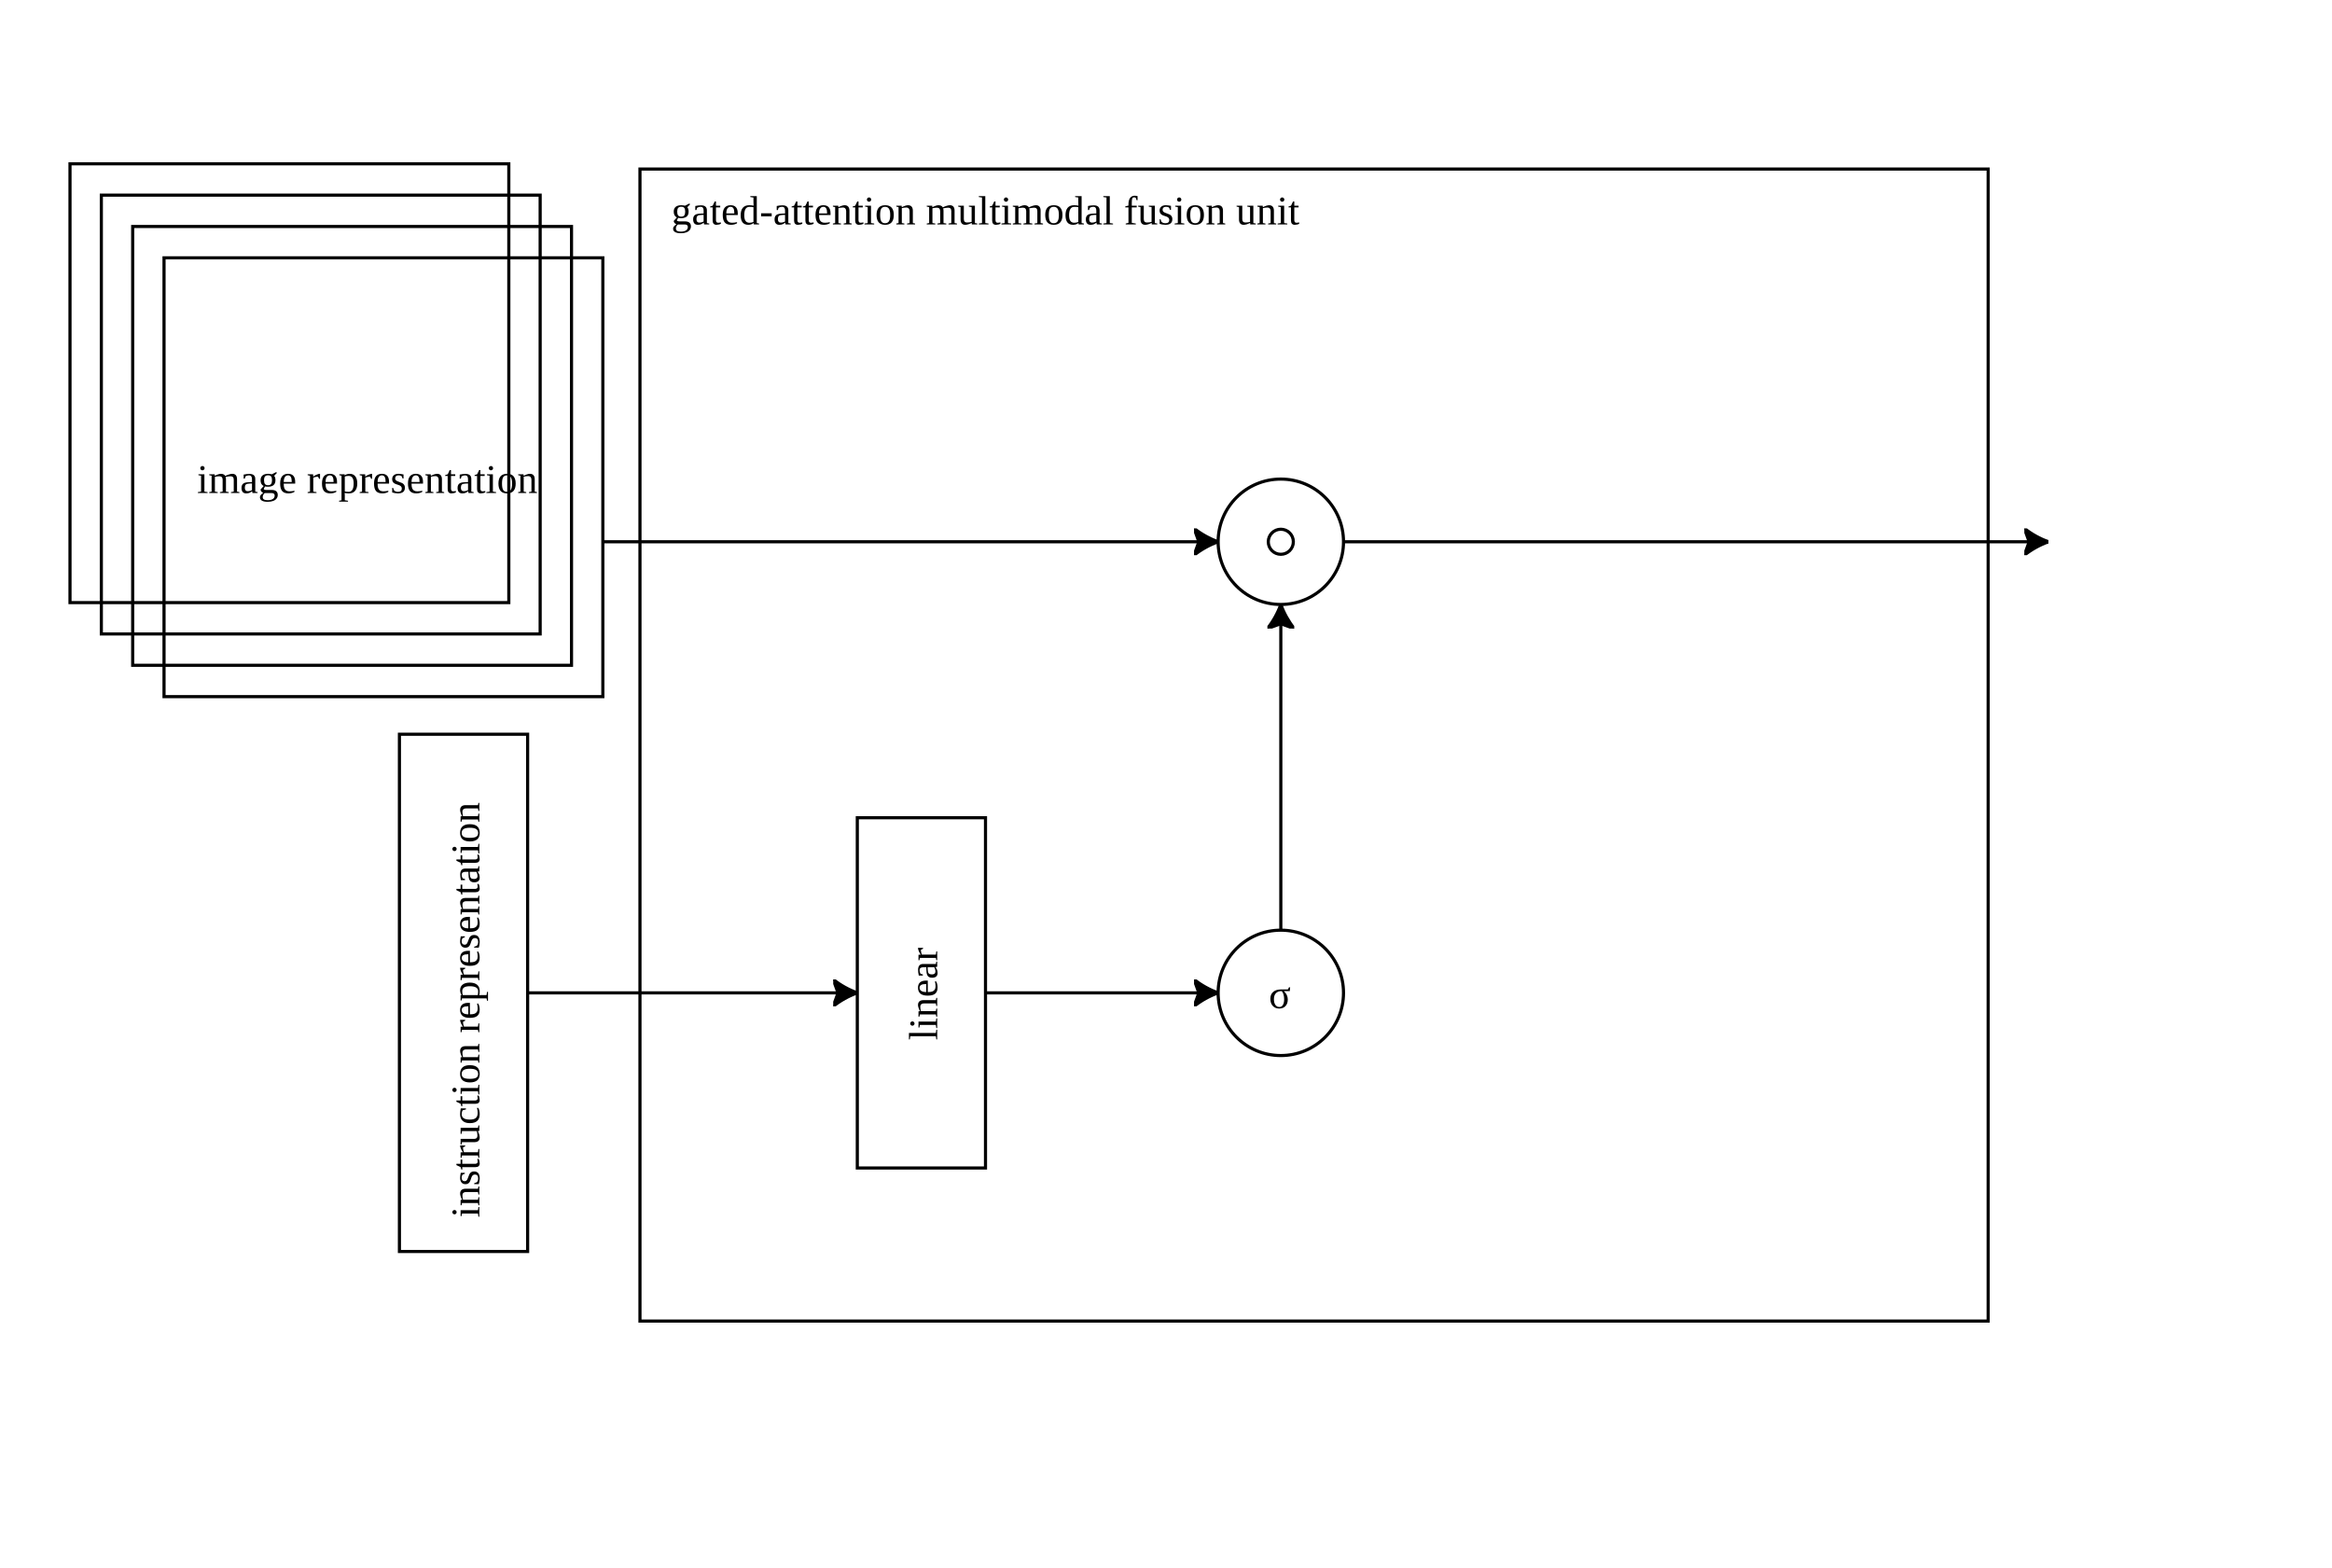
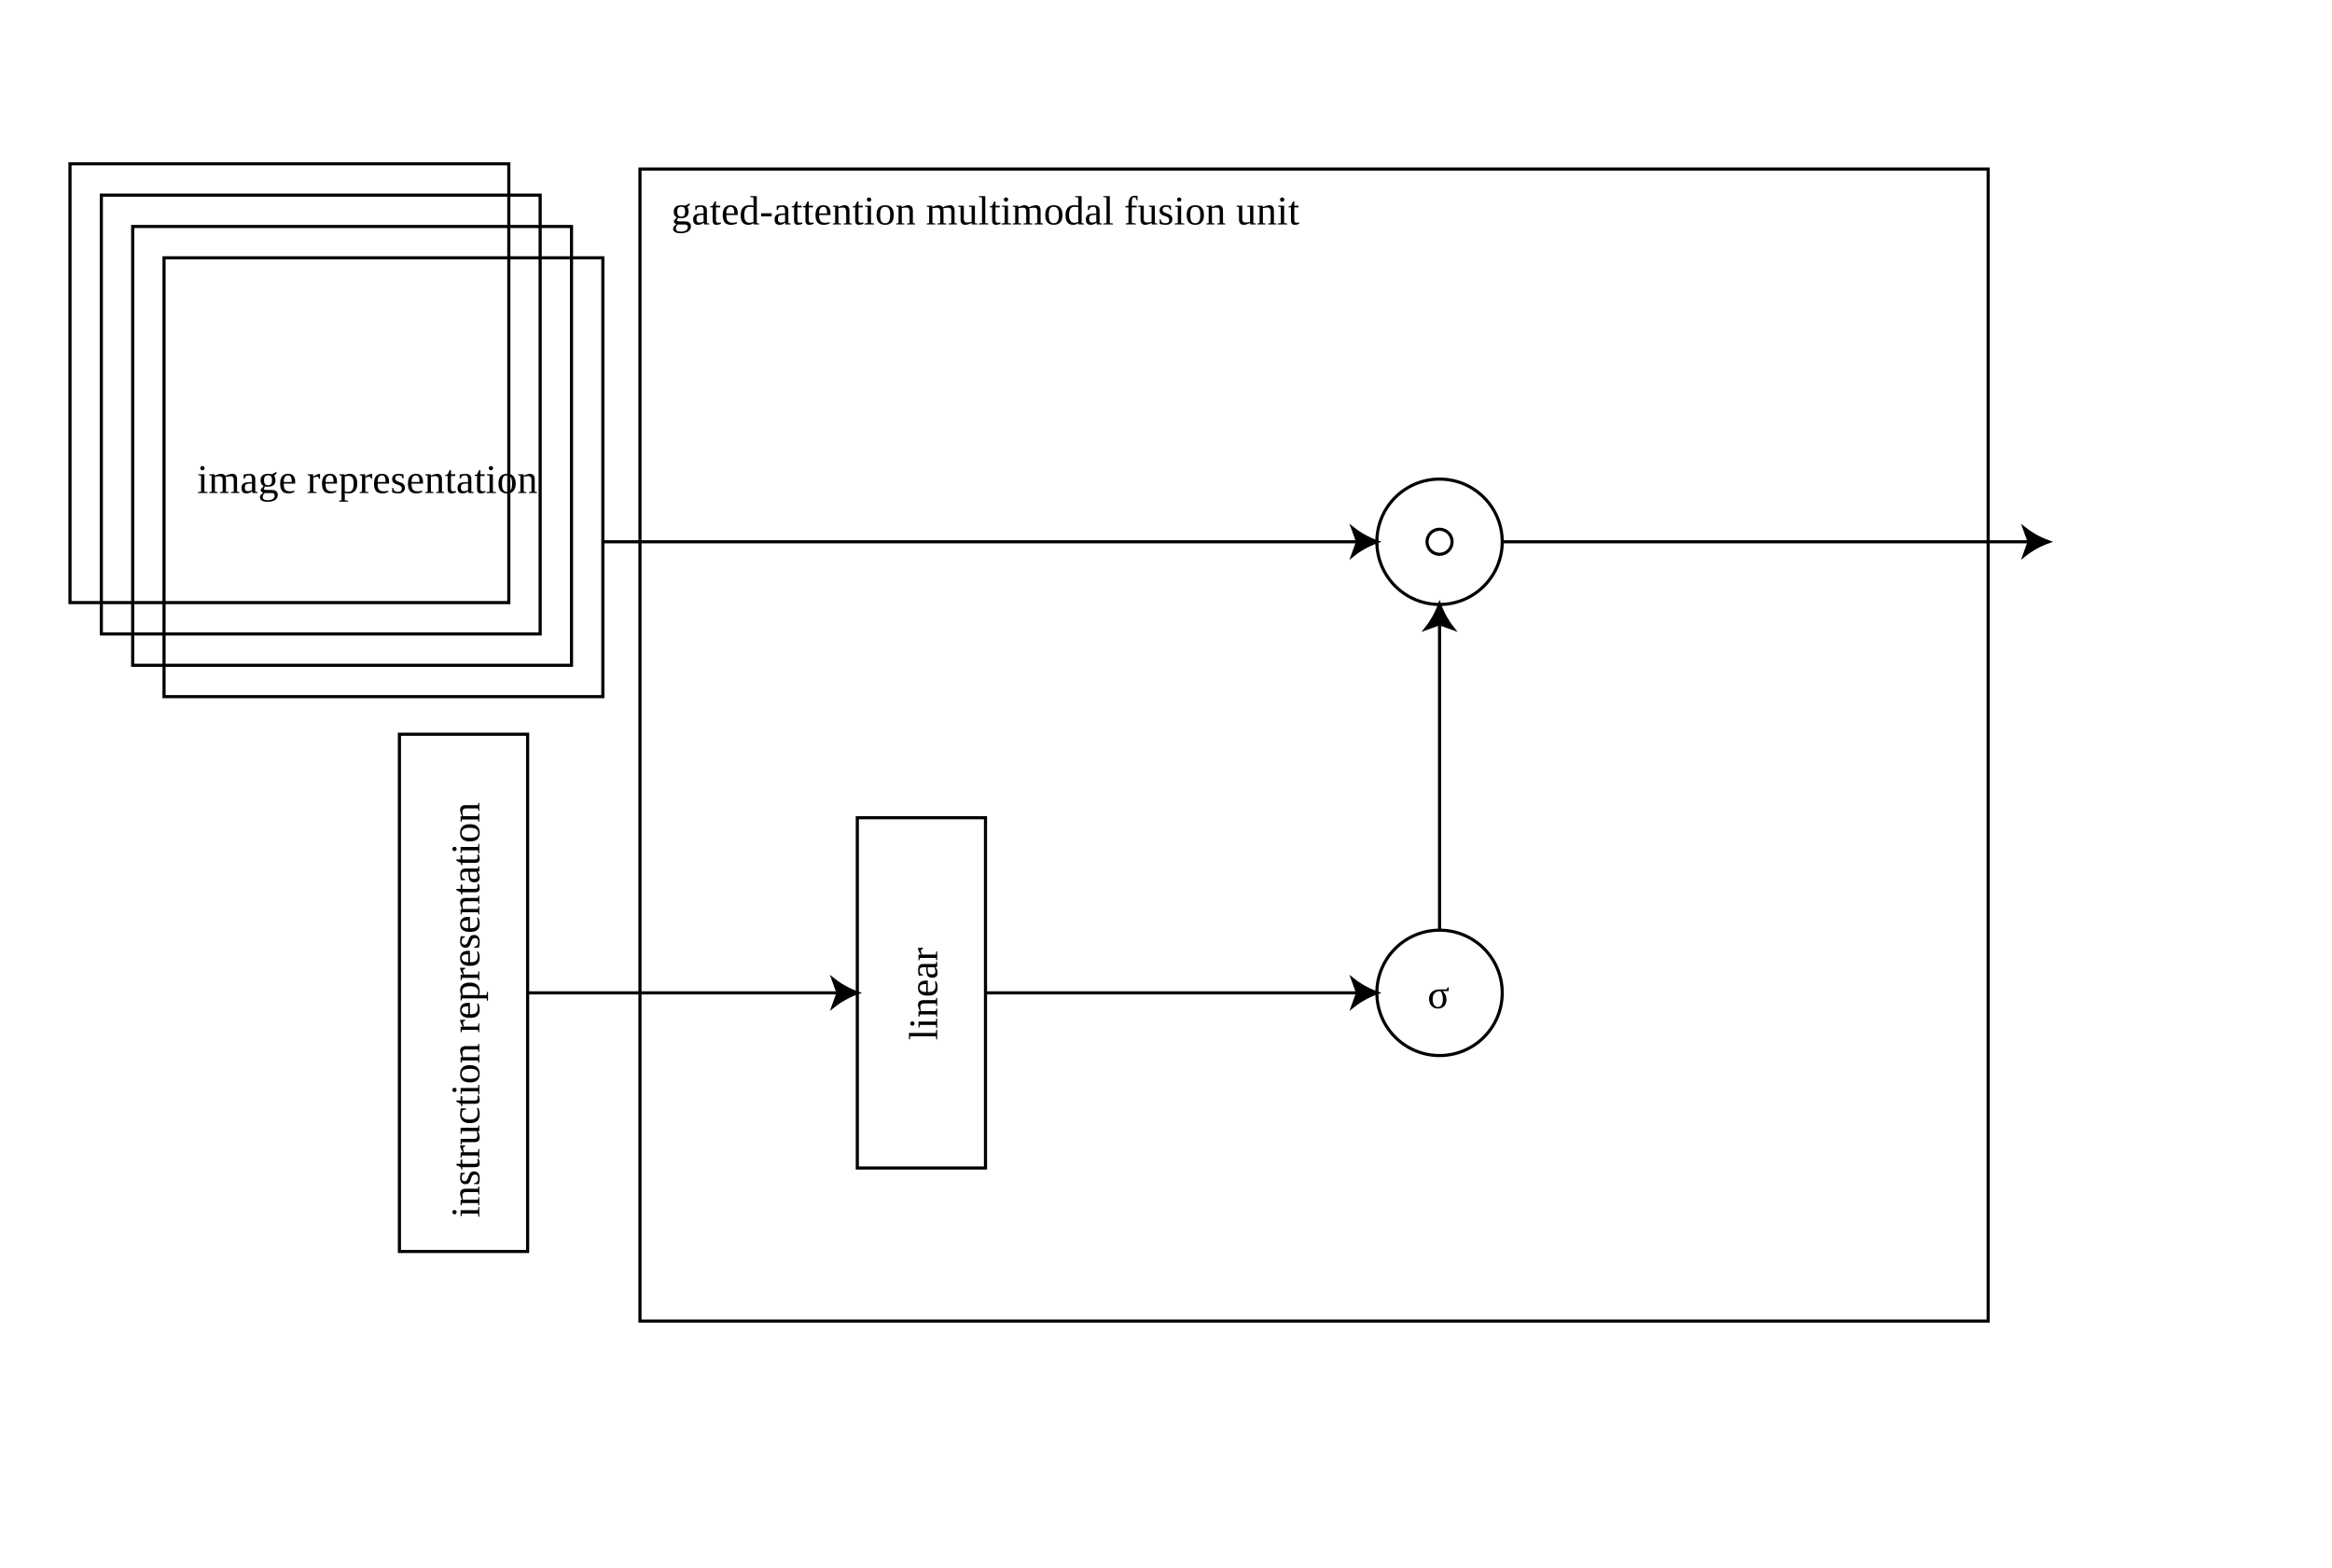
- <svg xmlns="http://www.w3.org/2000/svg" xmlns:xlink="http://www.w3.org/1999/xlink" viewBox="0 0 744 500">
-   <defs>
-     <symbol id="arrow-right" viewBox="0 0 7.69 8.56">
-       <path style="stroke: rgb(0, 0, 0);" d="M 7.69 4.28 C 4.911 5.279 2.314 6.725 0 8.56 L 1.55 4.28 L 0 0 C 2.314 1.835 4.911 3.28 7.69 4.28 Z" class="figure-path" />
-     </symbol>
-     <symbol id="arrow-down" viewBox="0 0 8.56 7.69">
-       <path style="stroke: rgb(0, 0, 0);" d="M 4.28 7.69 a 27.2 27.2 0 0 0 -4.28 -7.69 l 4.28 1.55 4.28 -1.55 A 27.18 27.18 0 0 0 4.28 7.69 Z" class="figure-path" />
-     </symbol>
-     <symbol id="arrow-up" viewBox="0 0 8.56 7.69">
-       <path style="stroke: rgb(0, 0, 0);" d="M 4.28 0 a 27.2 27.2 0 0 0 4.28 7.69 L 4.28 6.14 l -4.28 1.55 A 27.17 27.17 0 0 0 4.28 0 Z" class="figure-path" />
-     </symbol>
-   </defs>
-   <g transform="matrix(1, 0, 0, 1, 59.14796, 27.6464)" class="style-transfer-network">
-     <rect x="145.025" y="26.285" width="430.127" height="367.547" style="fill: none; stroke: rgb(0, 0, 0);" class="figure-group figure-box" />
-     <text x="155.037" y="43.954" style="font-size: 13px; white-space: pre;" class="figure-text">gated-attention multimodal fusion unit</text>
-     <use width="7.69" height="8.56" transform="matrix(1, 0, 0, 1, 321.794, 140.9239)" xlink:href="#arrow-right" />
-     <use width="7.69" height="8.56" transform="matrix(1, 0, 0, 1, 586.6865, 140.9239)" xlink:href="#arrow-right" />
-     <use width="7.69" height="8.56" transform="matrix(1, 0, 0, 1, 206.6773, 284.8434)" xlink:href="#arrow-right" />
-     <use width="7.69" height="8.56" transform="matrix(1, 0, 0, 1, 321.794, 284.8434)" xlink:href="#arrow-right" />
-     <use width="8.56" height="7.69" transform="matrix(1, 0, 0, 1, 345.2044, 165.204)" xlink:href="#arrow-up" />
+ <svg xmlns="http://www.w3.org/2000/svg" viewBox="0 0 744 500">
+   <g transform="matrix(1, 0, 0, 1, 59.14796, 27.6464)">
+     <g class="filmed-network">
+       <rect x="145.025" y="26.285" width="430.127" height="367.547" style="fill: none; stroke: rgb(0, 0, 0);" class="figure-group figure-box figure-filmed-network" />
+       <text x="155.037" y="43.954" style="font-size: 13px; white-space: pre;" class="figure-text">gated-attention multimodal fusion unit</text>
+     </g>
+     <path style="stroke: rgb(0, 0, 0);" d="M 214.367 289.123 C 211.588 290.122 208.991 291.568 206.677 293.403 L 208.227 289.123 L 206.677 284.843 C 208.991 286.678 211.588 288.123 214.367 289.123 Z" class="figure-path" />
+     <path style="stroke: rgb(0, 0, 0);" d="M 400.126 165.204 C 401.126 167.983 402.571 170.58 404.406 172.894 L 400.126 171.344 L 395.846 172.894 C 397.681 170.58 399.127 167.983 400.126 165.204 Z" class="figure-path" />
    <path style="fill: none; stroke: rgb(0, 0, 0);" d="M 109.184 289.123 L 214.367 289.123" class="figure-line" />
    <g transform="matrix(1, 0, 0, 1, -241.404, -172.6335)">
      <rect x="204.588" y="197.247" width="140" height="140" style="fill: none; stroke: rgb(0, 0, 0);" class="figure-element figure-box" />
      <rect x="214.588" y="207.247" width="140" height="140" style="fill: none; stroke: rgb(0, 0, 0);" class="figure-element figure-box" />
      <rect x="224.588" y="217.247" width="140" height="140" style="fill: none; stroke: rgb(0, 0, 0);" class="figure-element figure-box" />
      <rect x="234.588" y="227.247" width="140" height="140" style="fill: none; stroke: rgb(0, 0, 0);" class="figure-element figure-box" />
      <text x="245.126" y="302.275" style="font-size: 13px; white-space: pre;" class="figure-text">image representation</text>
    </g>
    <g transform="matrix(1, 0, 0, 1, -136.302, 23.52201)">
      <rect x="204.588" y="183.089" width="40.898" height="165.024" style="fill: none; stroke: rgb(0, 0, 0);" class="figure-element figure-box" />
      <text x="153.606" y="135.187" style="font-size: 13px; white-space: pre;" transform="matrix(0, -1, 1, 0, 94.88856, 490.89)" class="figure-text">instruction representation</text>
    </g>
-     <g transform="matrix(1, 0, 0, 1, 266.025, 144.6544)">
-       <ellipse style="stroke: rgb(0, 0, 0); fill: none;" cx="83.459" cy="144.469" rx="20" ry="20" class="figure-element" />
+     <g transform="matrix(1, 0, 0, 1, 316.6673, 144.654)" class="film-generator">
+       <ellipse style="stroke: rgb(0, 0, 0); fill: none;" cx="83.459" cy="144.469" rx="20" ry="20" class="figure-element figure-film-generator" />
      <text x="79.616" y="149.348" style="font-size: 13px; white-space: pre;" class="figure-text">σ</text>
    </g>
-     <path style="fill: none; stroke: rgb(0, 0, 0);" d="M 133.184 145.204 L 329.484 145.204" class="figure-line" />
-     <path style="fill: none; stroke: rgb(0, 0, 0);" d="M 255.265 289.123 L 329.484 289.123" class="figure-line" />
-     <path style="fill: none; stroke: rgb(0, 0, 0);" d="M 369.484 145.204 L 594.377 145.204" class="figure-line" />
-     <path style="fill: none; stroke: rgb(0, 0, 0);" d="M 349.484 165.204 L 349.484 269.123" class="figure-line" />
-     <g transform="matrix(1, 0, 0, 1, 9.779283, 6.3059)">
-       <rect x="204.588" y="226.945" width="40.898" height="111.745" style="fill: none; stroke: rgb(0, 0, 0);" class="figure-element figure-box" />
+     <path style="fill: none; stroke: rgb(0, 0, 0);" d="M 133.184 145.204 L 380.126 145.204" class="figure-line" />
+     <path style="fill: none; stroke: rgb(0, 0, 0);" d="M 255.265 289.123 L 380.126 289.123" class="figure-line figure-film-generator" />
+     <path style="fill: none; stroke: rgb(0, 0, 0);" d="M 420.126 145.204 L 594.377 145.204" class="figure-line" />
+     <path style="fill: none; stroke: rgb(0, 0, 0);" d="M 400.126 165.204 L 400.126 269.123" class="figure-line" />
+     <g transform="matrix(1, 0, 0, 1, 9.779283, 6.3059)" class="film-generator">
+       <rect x="204.588" y="226.945" width="40.898" height="111.745" style="fill: none; stroke: rgb(0, 0, 0);" class="figure-element figure-box figure-film-generator" />
+       <text x="269.727" y="273.992" style="font-size: 13px; white-space: pre;" class="figure-text"> </text>
      <text x="153.606" y="135.187" style="font-size: 13px; white-space: pre;" transform="matrix(0, -1, 1, 0, 94.88856, 451.5441)" class="figure-text">linear</text>
    </g>
-     <g transform="matrix(1, 0, 0, 1, 349.4844, 145.204)">
-       <ellipse style="stroke: rgb(0, 0, 0); fill: none;" cx="0" cy="0" rx="20" ry="20" class="figure-element" />
+     <g transform="matrix(1, 0, 0, 1, 400.1263, 145.204)" class="film-layer">
+       <ellipse style="stroke: rgb(0, 0, 0); fill: none;" cx="0" cy="0" rx="20" ry="20" class="figure-element figure-film-layer" />
      <ellipse rx="4" ry="4" style="fill: none; stroke: rgb(0, 0, 0);" class="figure-path" />
+       <text x="-27.962" y="-25.391" style="font-size: 13px; white-space: pre;" class="figure-text"> </text>
    </g>
+     <path style="stroke: rgb(0, 0, 0);" d="M 380.126 289.123 C 377.347 290.122 374.75 291.568 372.436 293.403 L 373.986 289.123 L 372.436 284.843 C 374.75 286.678 377.347 288.123 380.126 289.123 Z" class="figure-path figure-film-generator" />
+     <path style="stroke: rgb(0, 0, 0);" d="M 380.126 145.204 C 377.347 146.203 374.75 147.649 372.436 149.484 L 373.986 145.204 L 372.436 140.924 C 374.75 142.759 377.347 144.204 380.126 145.204 Z" class="figure-path" />
+     <path style="stroke: rgb(0, 0, 0);" d="M 594.377 145.204 C 591.598 146.203 589.001 147.649 586.687 149.484 L 588.237 145.204 L 586.687 140.924 C 589.001 142.759 591.598 144.204 594.377 145.204 Z" class="figure-path" />
  </g>
</svg>
